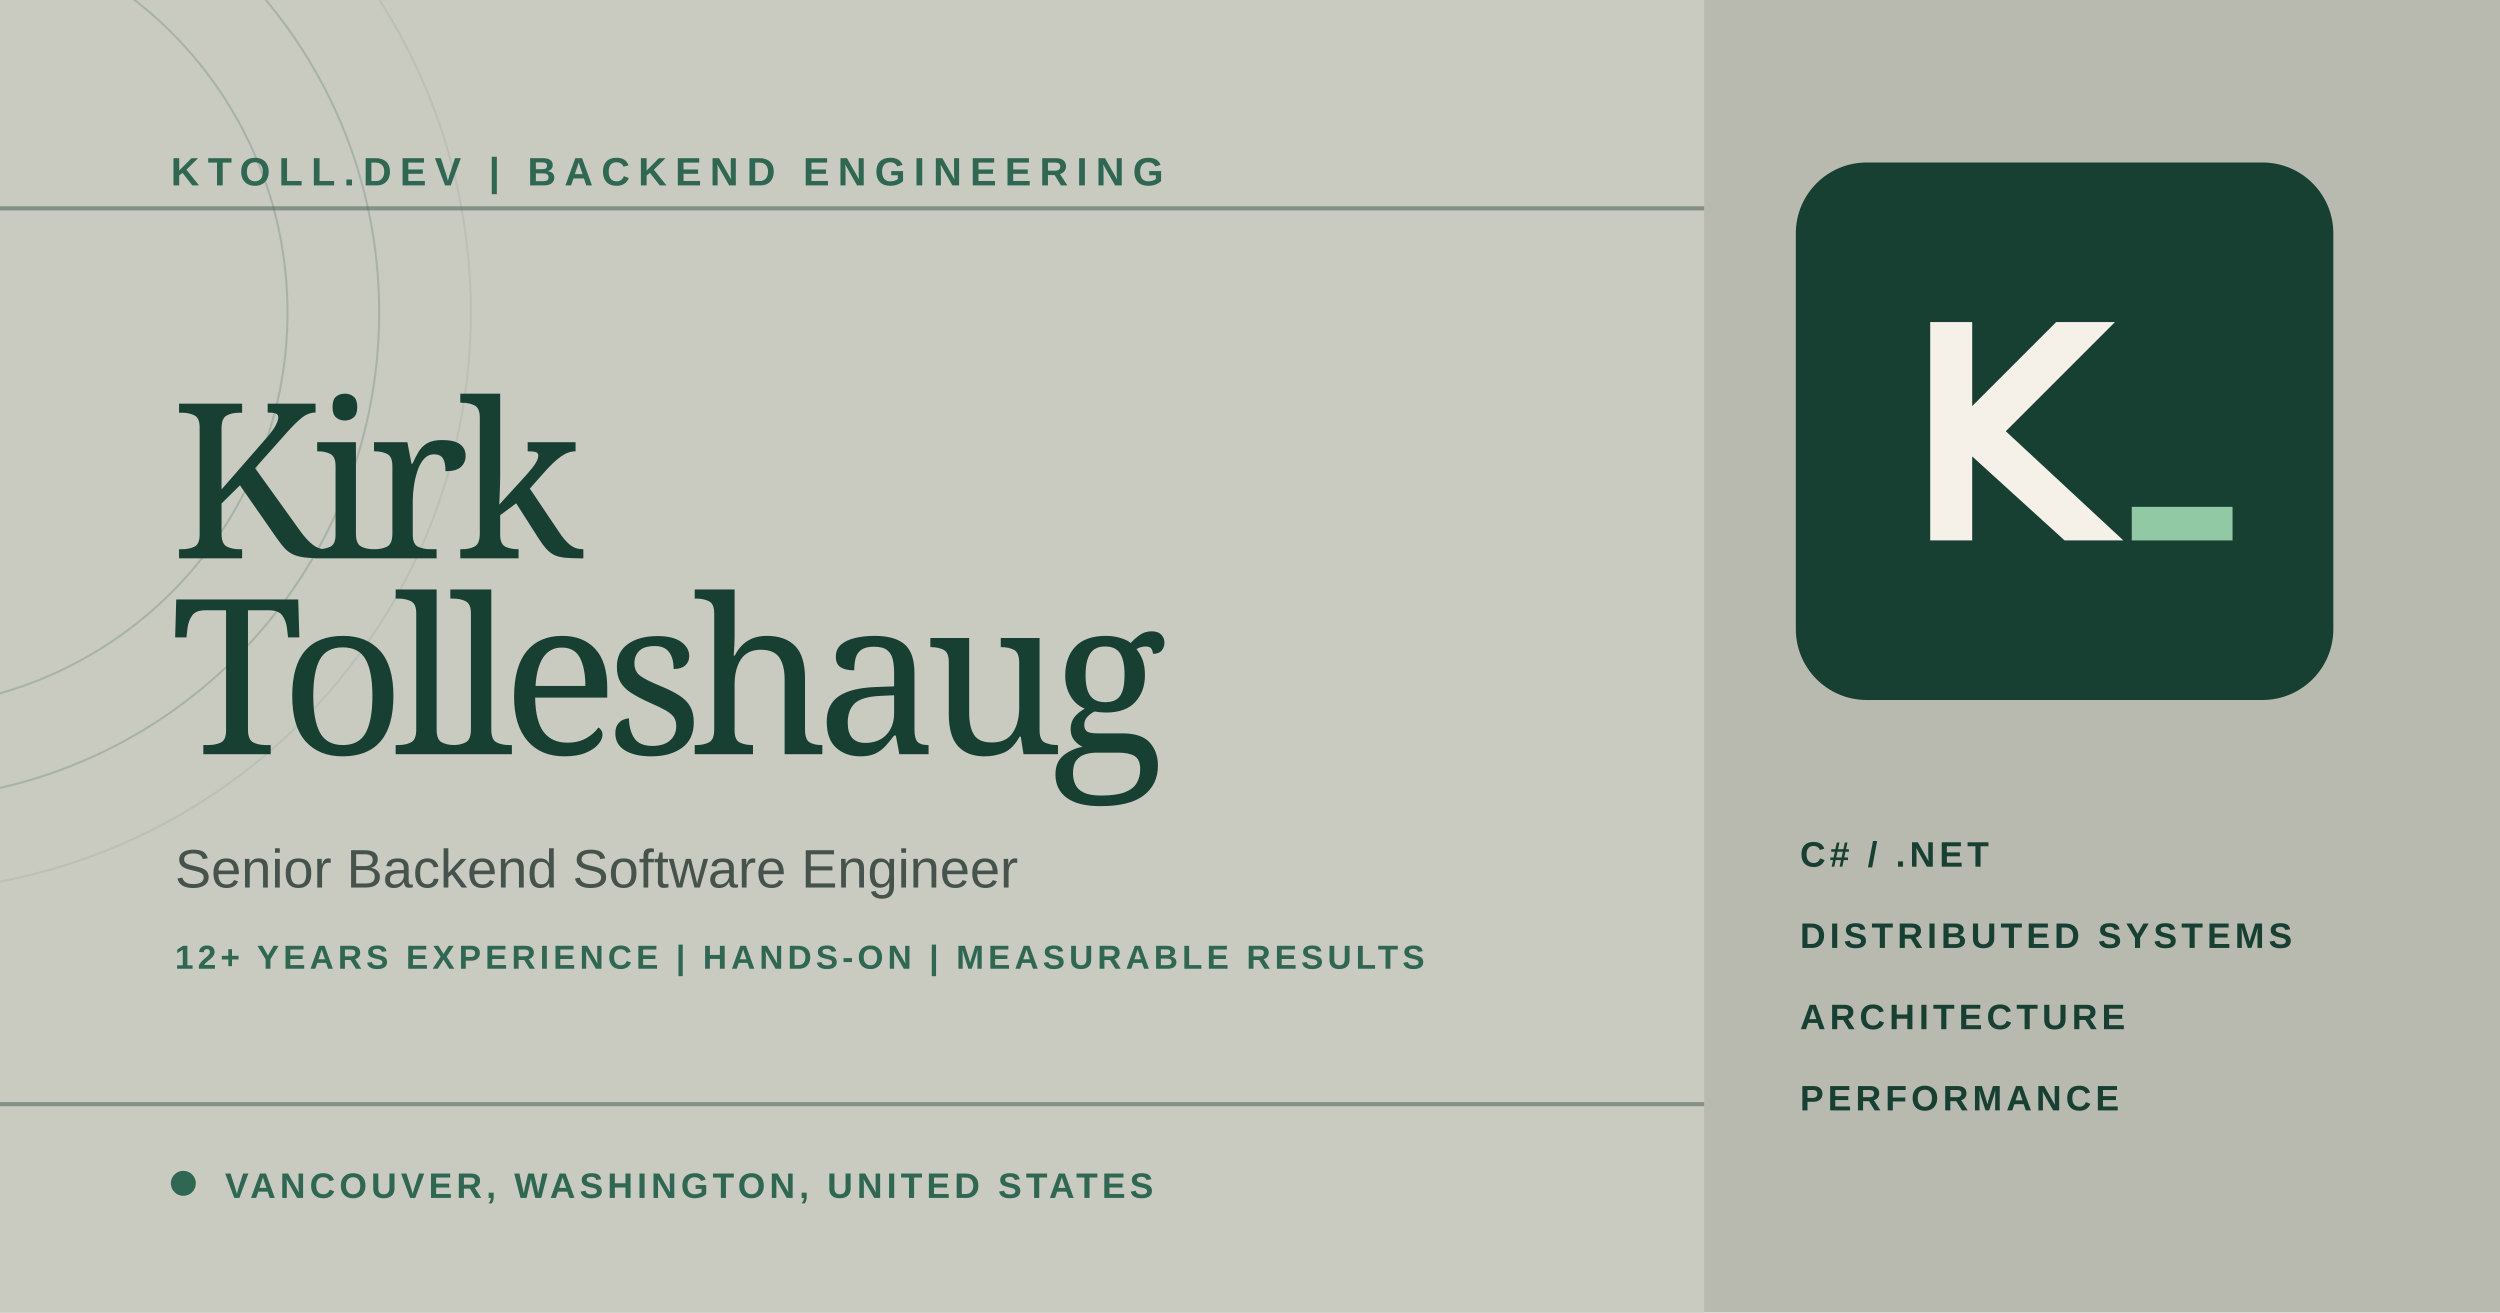
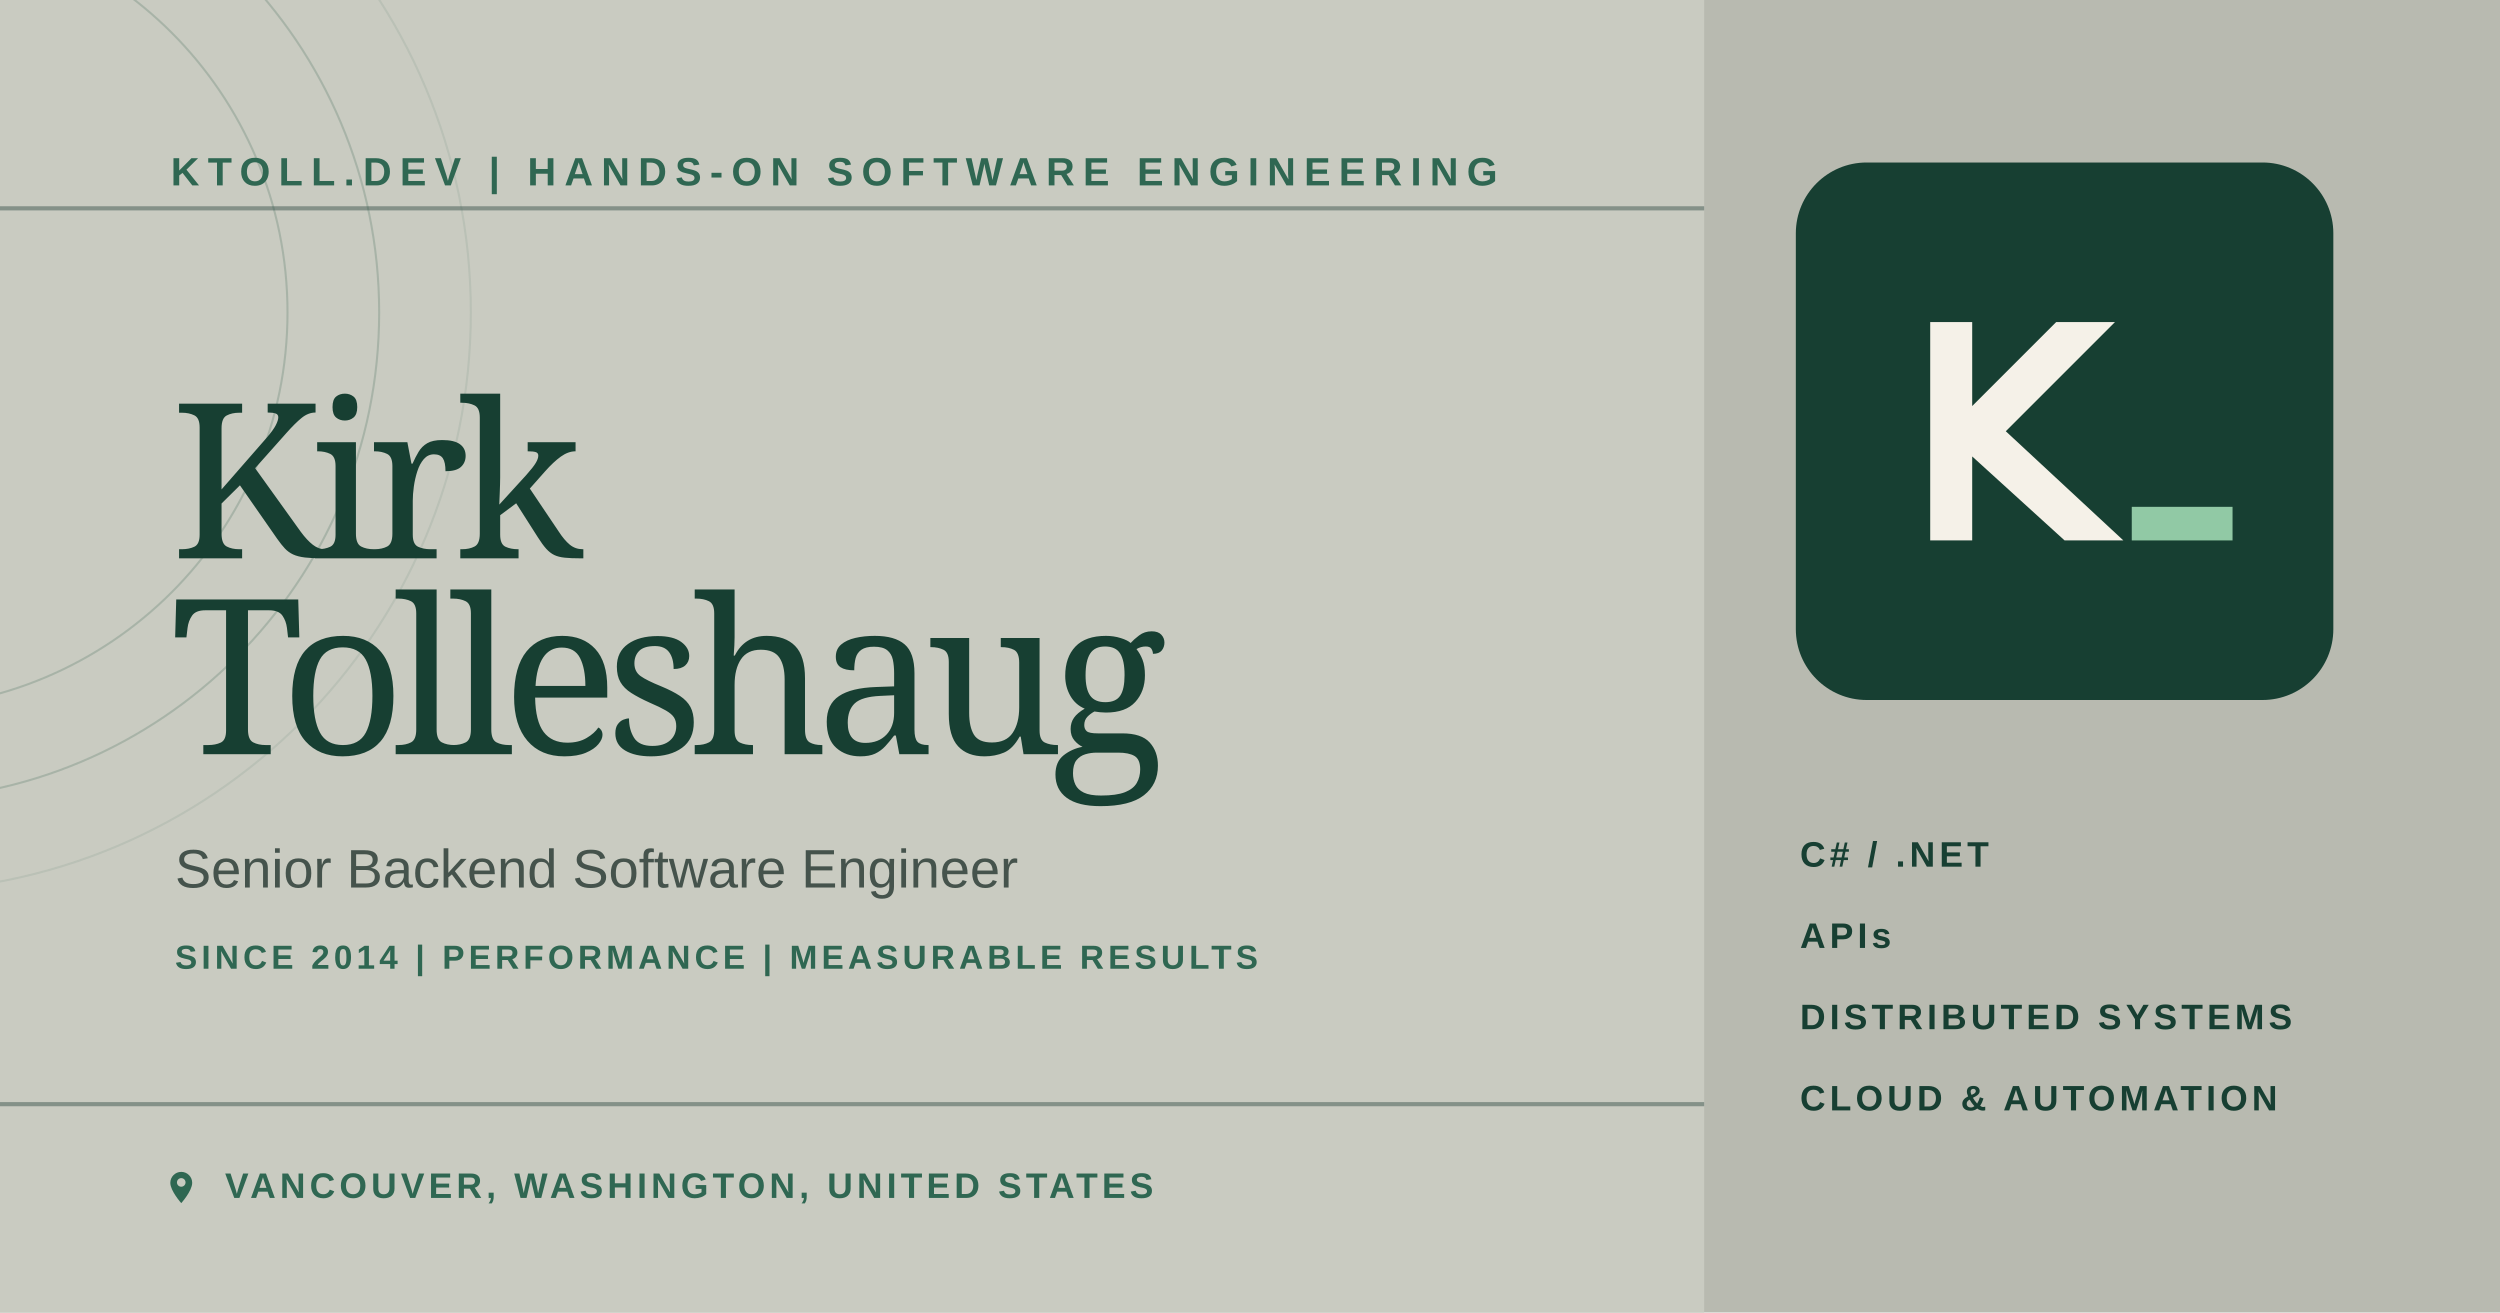
<svg xmlns="http://www.w3.org/2000/svg" width="1200" height="630" viewBox="0 0 1200 630" role="img" aria-labelledby="title description">
  <rect width="1200" height="630" fill="#b8bab0" />
  <path d="M0 0h818v630H0z" fill="#c9cbc1" />
  <path d="M0 100h818M0 530h818" stroke="#849188" stroke-width="2" />
  <g fill="none" stroke="#235543" opacity=".2">
    <circle cx="-52" cy="150" r="190" />
    <circle cx="-52" cy="150" r="234" />
    <circle cx="-52" cy="150" r="278" opacity=".45" />
  </g>
-   <text x="82" y="89" fill="#2f6752" font-family="Arial, sans-serif" font-size="19" font-weight="700" letter-spacing="4">KTOLL.DEV  |  BACKEND ENGINEERING</text>
+   <text x="82" y="89" fill="#2f6752" font-family="Arial, sans-serif" font-size="19" font-weight="700" letter-spacing="4">KTOLL.DEV  |  HANDS-ON SOFTWARE ENGINEERING</text>
  <text x="82" y="268" fill="#173f32" font-family="Georgia, serif" font-size="104" letter-spacing="-6">Kirk</text>
  <text x="82" y="362" fill="#173f32" font-family="Georgia, serif" font-size="104" letter-spacing="-6">Tolleshaug</text>
  <text x="84" y="426" fill="#45534c" font-family="Arial, sans-serif" font-size="26">Senior Backend Software Engineer</text>
-   <text x="84" y="465" fill="#2f6752" font-family="Arial, sans-serif" font-size="16" font-weight="700" letter-spacing="2">12+ YEARS EXPERIENCE | HANDS-ON | MEASURABLE RESULTS</text>
+   <text x="84" y="465" fill="#2f6752" font-family="Arial, sans-serif" font-size="16" font-weight="700" letter-spacing="2">SINCE 2014 | PERFORMANCE | MEASURABLE RESULTS</text>
  <g transform="translate(862 78)">
    <rect width="258" height="258" rx="34" fill="#173f32" />
    <g transform="scale(4.03125)">
      <path fill="#f5f1e8" d="M16 19h5v10l10-10h7L25 32l14 13h-7L21 35v10h-5z" />
      <path fill="#91c9a5" d="M40 41h12v4H40z" />
    </g>
  </g>
  <text x="864" y="416" fill="#173f32" font-family="Arial, sans-serif" font-size="17" font-weight="700" letter-spacing="2">C# / .NET</text>
-   <text x="864" y="455" fill="#173f32" font-family="Arial, sans-serif" font-size="17" font-weight="700" letter-spacing="2">DISTRIBUTED SYSTEMS</text>
-   <text x="864" y="494" fill="#173f32" font-family="Arial, sans-serif" font-size="17" font-weight="700" letter-spacing="2">ARCHITECTURE</text>
-   <text x="864" y="533" fill="#173f32" font-family="Arial, sans-serif" font-size="17" font-weight="700" letter-spacing="2">PERFORMANCE</text>
-   <circle cx="88" cy="568" r="6" fill="#2f6752" />
+   <text x="864" y="455" fill="#173f32" font-family="Arial, sans-serif" font-size="17" font-weight="700" letter-spacing="2">APIs</text>
+   <text x="864" y="494" fill="#173f32" font-family="Arial, sans-serif" font-size="17" font-weight="700" letter-spacing="2">DISTRIBUTED SYSTEMS</text>
+   <text x="864" y="533" fill="#173f32" font-family="Arial, sans-serif" font-size="17" font-weight="700" letter-spacing="2">CLOUD &amp; AUTOMATION</text>
+   <g transform="translate(78 561) scale(.75)">
+     <path fill="#2f6752" d="M12 2a7 7 0 0 0-7 7c0 5.2 7 13 7 13s7-7.8 7-13a7 7 0 0 0-7-7Zm0 9.5A2.5 2.5 0 1 1 12 6a2.5 2.5 0 0 1 0 5.5Z" />
+   </g>
  <text x="108" y="575" fill="#2f6752" font-family="Arial, sans-serif" font-size="17" font-weight="700" letter-spacing="2">VANCOUVER, WASHINGTON, UNITED STATES</text>
</svg>
